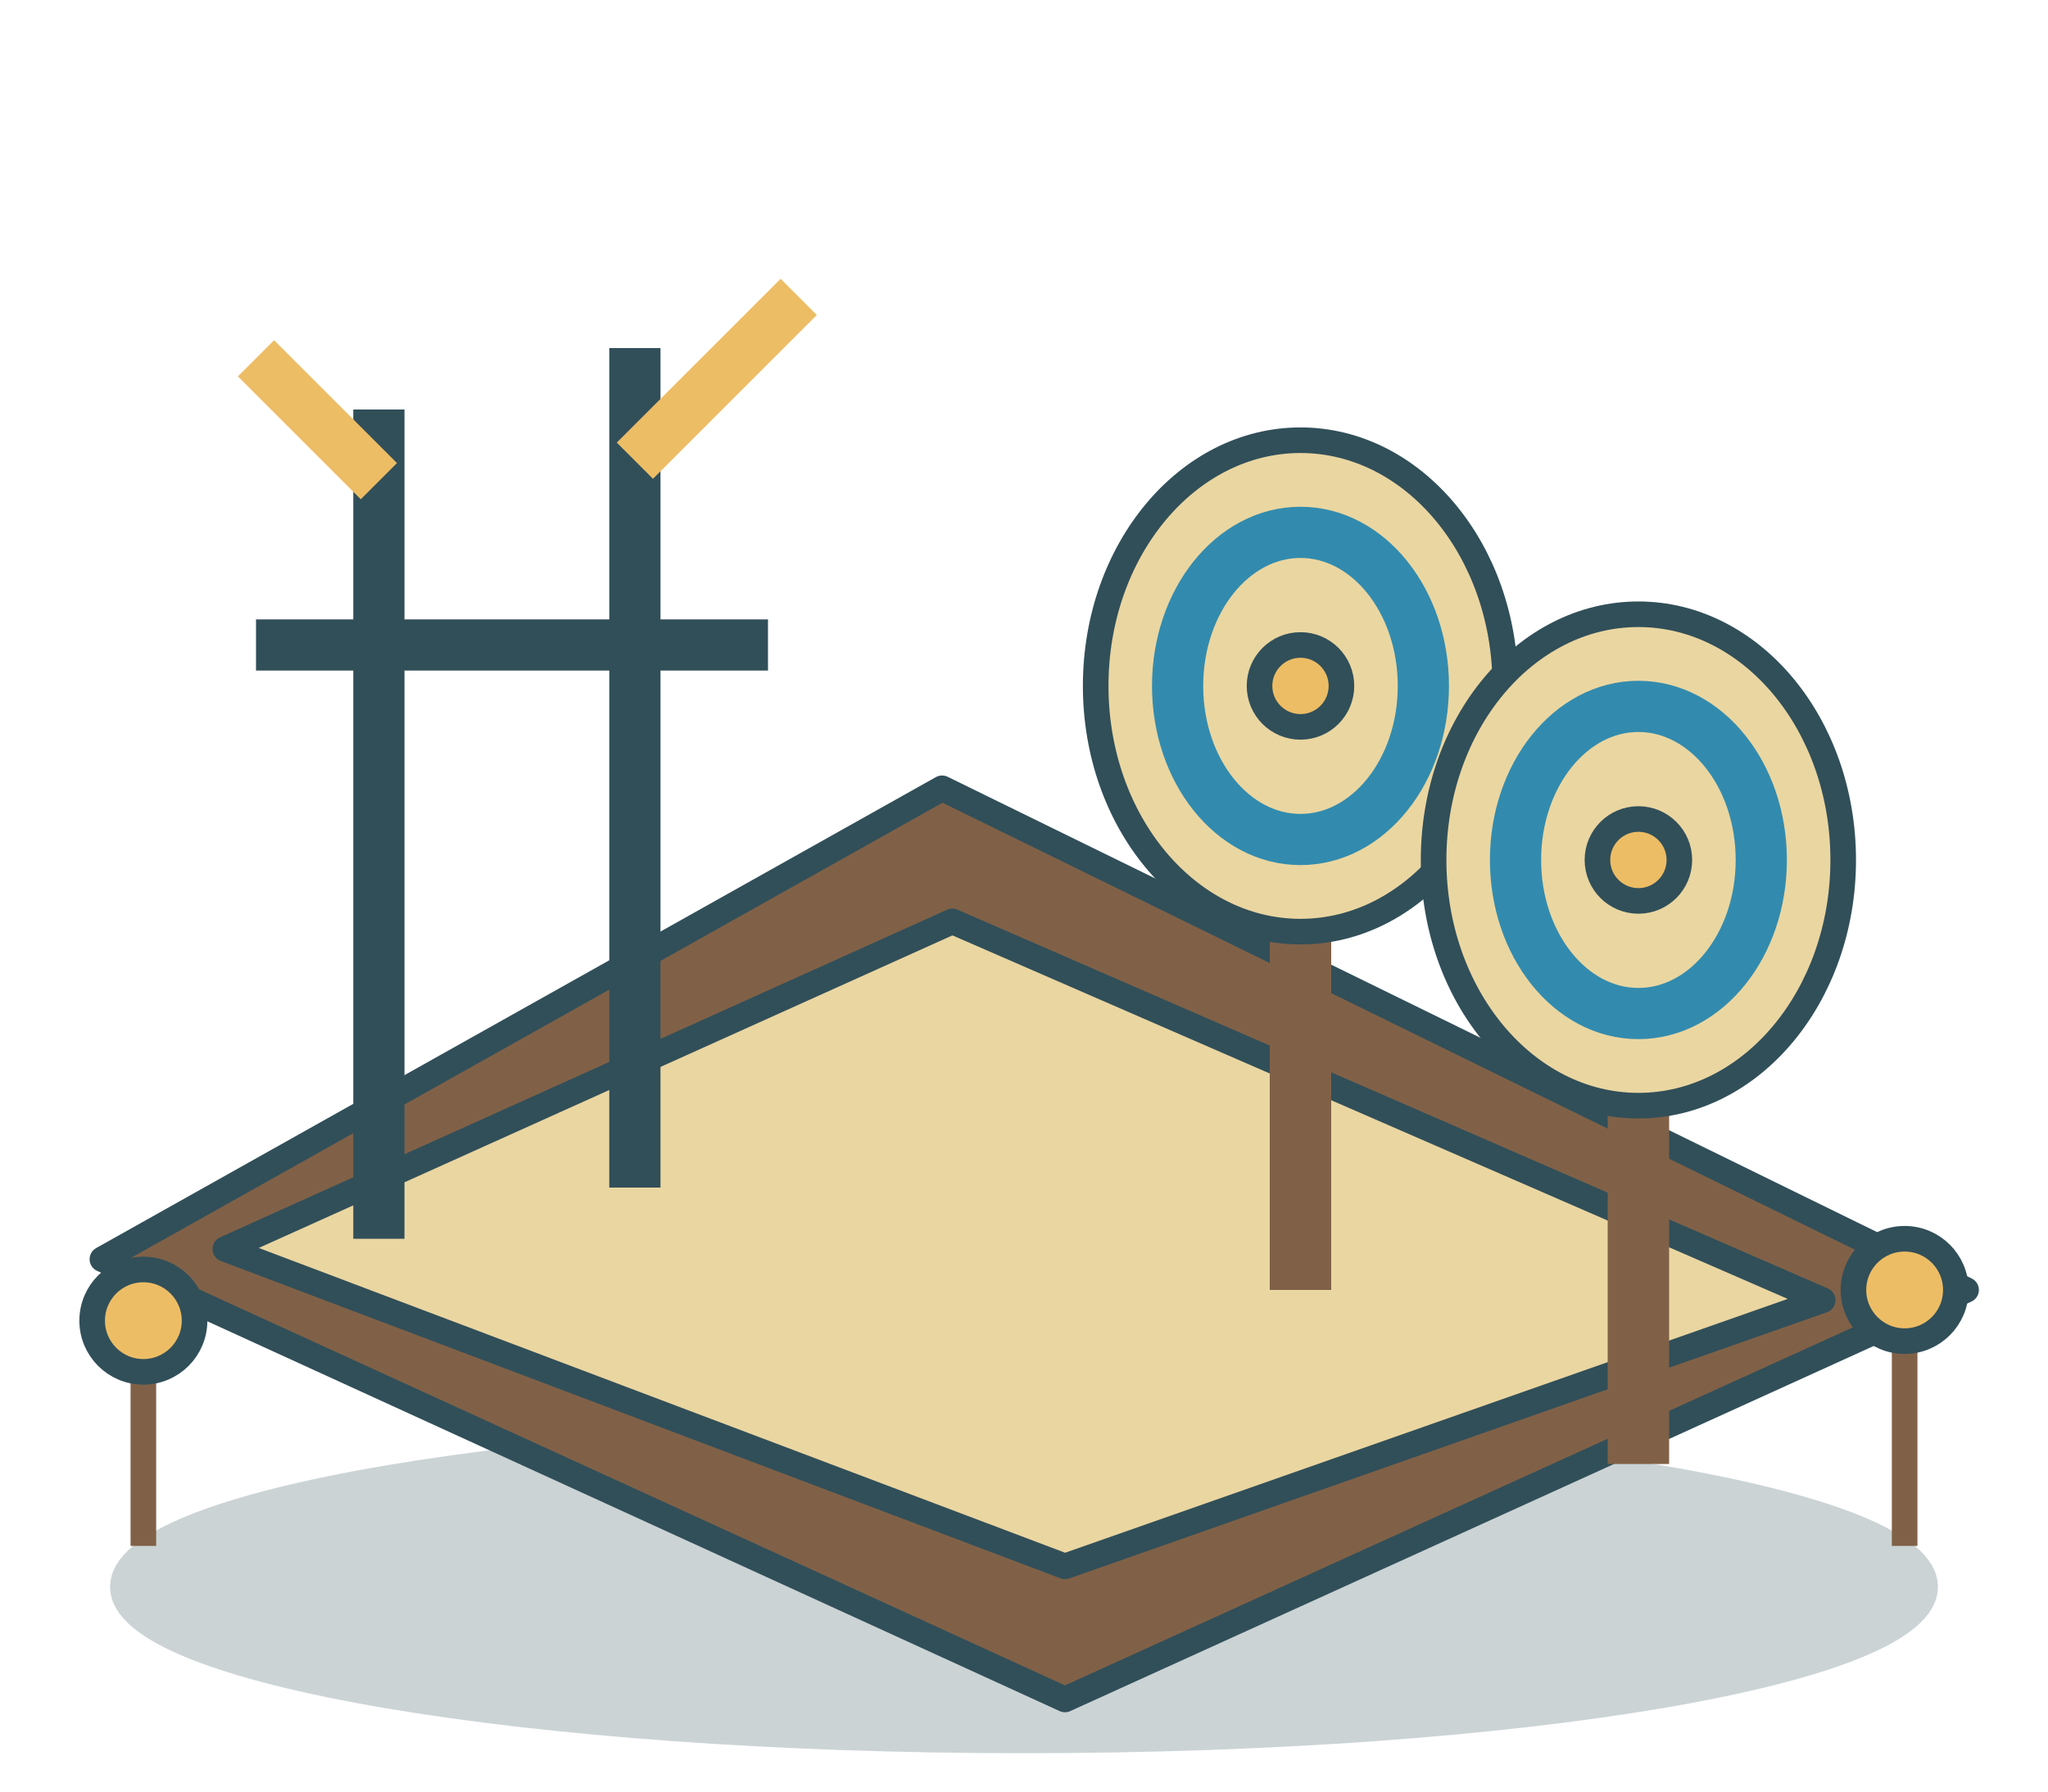
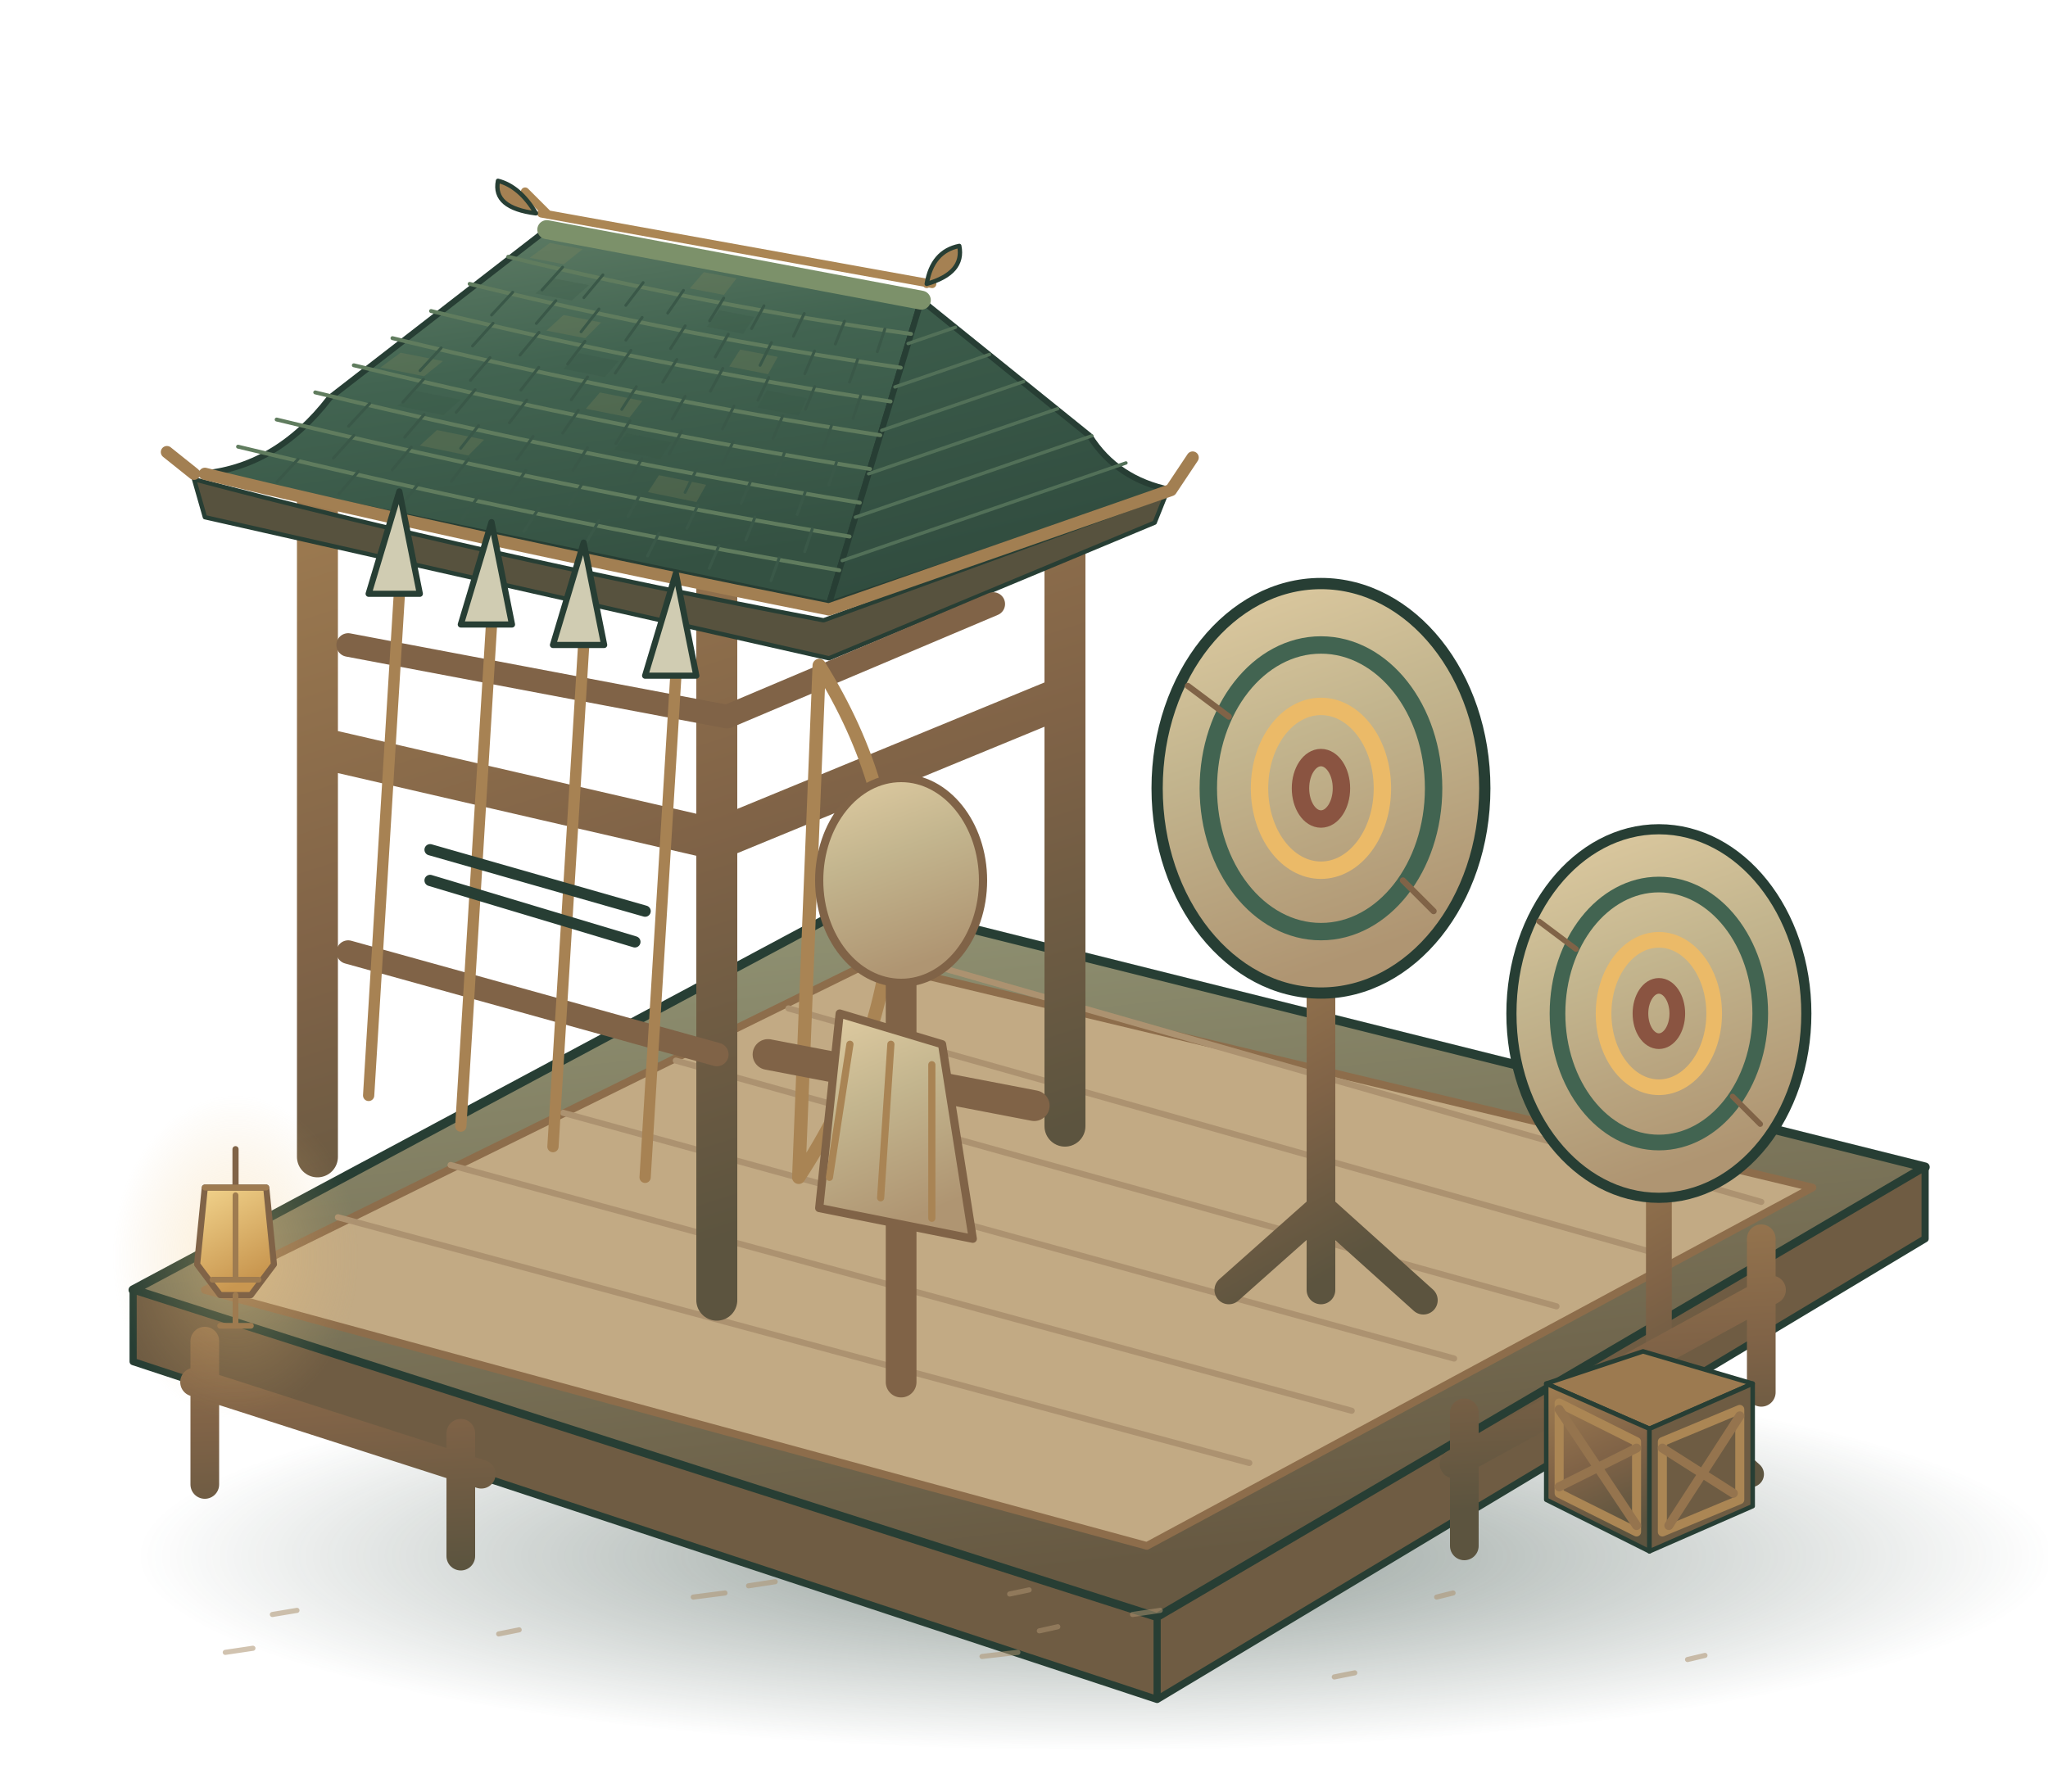
- <svg xmlns="http://www.w3.org/2000/svg" width="200" height="175" viewBox="0 0 200 175">
-   <g stroke="#314f59" stroke-width="2.5" stroke-linejoin="round">
-     <ellipse cx="100" cy="155" rx="88" ry="15" fill="#314f59" opacity=".25" />
-     <path d="M10 123L92 77L192 126L104 166Z" fill="#806147" />
-     <path d="M22 122L93 90L178 127L104 153Z" fill="#ead6a1" />
-     <path d="M37 121V40M62 116V34M25 63H75" stroke="#314f59" stroke-width="5" />
-     <path d="M37 47L25 35M62 45L78 29" stroke="#edbd65" stroke-width="5" />
-     <path d="M127 80V126" stroke="#806147" stroke-width="6" />
-     <ellipse cx="127" cy="67" rx="20" ry="24" fill="#ead6a1" />
-     <ellipse cx="127" cy="67" rx="12" ry="15" fill="none" stroke="#328bae" stroke-width="5" />
-     <circle cx="127" cy="67" r="4" fill="#edbd65" />
-     <path d="M160 97V143" stroke="#806147" stroke-width="6" />
-     <ellipse cx="160" cy="84" rx="20" ry="24" fill="#ead6a1" />
-     <ellipse cx="160" cy="84" rx="12" ry="15" fill="none" stroke="#328bae" stroke-width="5" />
-     <circle cx="160" cy="84" r="4" fill="#edbd65" />
-     <path d="M14 151V131M186 151V128" stroke="#806147" />
-     <circle cx="14" cy="129" r="5" fill="#edbd65" />
-     <circle cx="186" cy="126" r="5" fill="#edbd65" />
+ <svg xmlns="http://www.w3.org/2000/svg" width="400" height="350" viewBox="0 0 200 175">
+   <defs>
+     <linearGradient id="develop-roof" x1="0" y1="0" x2=".28" y2="1">
+       <stop offset="0%" stop-color="#648169" />
+       <stop offset="45%" stop-color="#426451" />
+       <stop offset="100%" stop-color="#345142" />
+     </linearGradient>
+     <linearGradient id="develop-roof_side" x1="0" y1="0" x2=".28" y2="1">
+       <stop offset="0%" stop-color="#3d5e4c" />
+       <stop offset="100%" stop-color="#304b3e" />
+     </linearGradient>
+     <linearGradient id="develop-wall" x1="0" y1="0" x2=".28" y2="1">
+       <stop offset="0%" stop-color="#e1cda1" />
+       <stop offset="55%" stop-color="#d8c298" />
+       <stop offset="100%" stop-color="#b79f7a" />
+     </linearGradient>
+     <linearGradient id="develop-wall_side" x1="0" y1="0" x2=".28" y2="1">
+       <stop offset="0%" stop-color="#b39a76" />
+       <stop offset="100%" stop-color="#8c896d" />
+     </linearGradient>
+     <linearGradient id="develop-wood" x1="0" y1="0" x2=".28" y2="1">
+       <stop offset="0%" stop-color="#a07d51" />
+       <stop offset="55%" stop-color="#806347" />
+       <stop offset="100%" stop-color="#5c543f" />
+     </linearGradient>
+     <linearGradient id="develop-canvas" x1="0" y1="0" x2=".28" y2="1">
+       <stop offset="0%" stop-color="#e0cca2" />
+       <stop offset="45%" stop-color="#c3b58e" />
+       <stop offset="100%" stop-color="#af9572" />
+     </linearGradient>
+     <linearGradient id="develop-canvas_side" x1="0" y1="0" x2=".28" y2="1">
+       <stop offset="0%" stop-color="#aea884" />
+       <stop offset="100%" stop-color="#787b62" />
+     </linearGradient>
+     <linearGradient id="develop-earth" x1="0" y1="0" x2=".28" y2="1">
+       <stop offset="0%" stop-color="#949878" />
+       <stop offset="100%" stop-color="#675942" />
+     </linearGradient>
+     <linearGradient id="develop-stone" x1="0" y1="0" x2=".28" y2="1">
+       <stop offset="0%" stop-color="#d9c7a2" />
+       <stop offset="100%" stop-color="#a89e7d" />
+     </linearGradient>
+     <linearGradient id="develop-cloth" x1="0" y1="0" x2=".28" y2="1">
+       <stop offset="0%" stop-color="#eec173" />
+       <stop offset="100%" stop-color="#c99e5d" />
+     </linearGradient>
+     <linearGradient id="develop-red" x1="0" y1="0" x2=".28" y2="1">
+       <stop offset="0%" stop-color="#aa6551" />
+       <stop offset="100%" stop-color="#683e32" />
+     </linearGradient>
+     <linearGradient id="develop-light" x1="0" y1="0" x2=".28" y2="1">
+       <stop offset="0%" stop-color="#ffe7a0" />
+       <stop offset="100%" stop-color="#c99750" />
+     </linearGradient>
+     <radialGradient id="develop-glow">
+       <stop stop-color="#ffd68a" stop-opacity=".34" />
+       <stop offset="1" stop-color="#e2b570" stop-opacity="0" />
+     </radialGradient>
+     <radialGradient id="develop-shadow">
+       <stop stop-color="#273e34" stop-opacity=".52" />
+       <stop offset=".58" stop-color="#273e34" stop-opacity=".22" />
+       <stop offset="1" stop-color="#273e34" stop-opacity="0" />
+     </radialGradient>
+     <pattern id="develop-grain" width="18" height="16" patternUnits="userSpaceOnUse">
+       <path d="M1 2Q9 4 17 1M0 9Q7 7 18 11M4 15Q11 12 16 15" fill="none" stroke="#ebba68" stroke-width=".55" opacity=".19" />
+     </pattern>
+     <pattern id="develop-plaster" width="17" height="13" patternUnits="userSpaceOnUse">
+       <path d="M3 3h2M11 8h3M1 11h1" stroke="#806347" opacity=".16" stroke-width=".65" />
+     </pattern>
+   </defs>
+   <g stroke-linejoin="round" stroke-linecap="round">
+     <ellipse cx="107" cy="152" rx="94" ry="19" fill="url(#develop-shadow)" />
+     <path d="M13 126L84 88L188 114L113 158Z" fill="url(#develop-earth)" stroke="#273e34" stroke-width="0.9" stroke-linejoin="round" stroke-linecap="round" />
+     <path d="M13 126V133L113 166V158ZM113 158L188 114V121L113 166Z" fill="#6f5c43" stroke="#273e34" stroke-width="0.7" stroke-linejoin="round" stroke-linecap="round" />
+     <path d="M20 126L85 94L177 116L112 151Z" fill="#c2aa84" stroke="#8d6d4b" stroke-width="0.75" stroke-linejoin="round" stroke-linecap="round" />
+     <path d="M33 118.9L122 142.9" fill="none" stroke="#ac9270" stroke-width="0.6" stroke-linejoin="round" stroke-linecap="round" />
+     <path d="M44 113.8L132 137.8" fill="none" stroke="#ac9270" stroke-width="0.6" stroke-linejoin="round" stroke-linecap="round" />
+     <path d="M55 108.7L142 132.7" fill="none" stroke="#ac9270" stroke-width="0.6" stroke-linejoin="round" stroke-linecap="round" />
+     <path d="M66 103.6L152 127.6" fill="none" stroke="#ac9270" stroke-width="0.6" stroke-linejoin="round" stroke-linecap="round" />
+     <path d="M77 98.5L162 122.5" fill="none" stroke="#ac9270" stroke-width="0.6" stroke-linejoin="round" stroke-linecap="round" />
+     <path d="M88 93.4L172 117.4" fill="none" stroke="#ac9270" stroke-width="0.6" stroke-linejoin="round" stroke-linecap="round" />
+     <path d="M31 45V113M70 55V127M104 44V110M31 73L70 82L104 68" fill="none" stroke="url(#develop-wood)" stroke-width="4" stroke-linejoin="round" stroke-linecap="round" />
+     <g transform="translate(11,6) scale(0.53)">
+       <path d="M15 77Q68 91 131 103L194 80L192 85L132 110L17 84Z" fill="#57523e" stroke="#273e34" stroke-width="0.8" stroke-linejoin="round" stroke-linecap="round" />
+       <path d="M16 76Q30 75 40 62L80 31L149 44L132 100Z" fill="url(#develop-roof)" stroke="#273e34" stroke-width="1.1" stroke-linejoin="round" stroke-linecap="round" />
+       <path d="M149 44L180 69Q185 77 195 79L132 100Z" fill="url(#develop-roof_side)" stroke="#273e34" stroke-width="1.1" stroke-linejoin="round" stroke-linecap="round" />
+       <path d="M80.56 33.46L86.59 34.60L83.12 37.38L76.85 36.19Z" fill="#8e8b5b" stroke="none" stroke-width="1" stroke-linejoin="round" stroke-linecap="round" opacity=".23" />
+       <path d="M108.93 38.84L114.96 39.98L112.62 43.03L106.35 41.83Z" fill="#8e8b5b" stroke="none" stroke-width="1" stroke-linejoin="round" stroke-linecap="round" opacity=".23" />
+       <path d="M81.30 39.98L87.77 41.23L84.58 44.08L77.87 42.77Z" fill="#365344" stroke="none" stroke-width="1" stroke-linejoin="round" stroke-linecap="round" opacity=".23" />
+       <path d="M111.76 45.85L118.24 47.09L116.17 50.21L109.46 48.91Z" fill="#365344" stroke="none" stroke-width="1" stroke-linejoin="round" stroke-linecap="round" opacity=".23" />
+       <path d="M83.08 46.74L90.00 48.10L87.09 51.01L79.93 49.61Z" fill="#8e8b5b" stroke="none" stroke-width="1" stroke-linejoin="round" stroke-linecap="round" opacity=".23" />
+       <path d="M115.63 53.10L122.55 54.45L120.77 57.64L113.61 56.23Z" fill="#8e8b5b" stroke="none" stroke-width="1" stroke-linejoin="round" stroke-linecap="round" opacity=".23" />
+       <path d="M85.91 53.76L93.27 55.21L90.65 58.19L83.05 56.68Z" fill="#365344" stroke="none" stroke-width="1" stroke-linejoin="round" stroke-linecap="round" opacity=".23" />
+       <path d="M120.55 60.60L127.91 62.06L126.41 65.31L118.81 63.80Z" fill="#365344" stroke="none" stroke-width="1" stroke-linejoin="round" stroke-linecap="round" opacity=".23" />
+       <path d="M53.06 53.68L60.86 55.23L57.39 58.02L49.34 56.41Z" fill="#8e8b5b" stroke="none" stroke-width="1" stroke-linejoin="round" stroke-linecap="round" opacity=".23" />
+       <path d="M89.78 61.01L97.59 62.57L95.24 65.62L87.20 64.01Z" fill="#8e8b5b" stroke="none" stroke-width="1" stroke-linejoin="round" stroke-linecap="round" opacity=".23" />
+       <path d="M55.88 60.69L64.13 62.35L60.94 65.20L52.45 63.48Z" fill="#365344" stroke="none" stroke-width="1" stroke-linejoin="round" stroke-linecap="round" opacity=".23" />
+       <path d="M94.70 68.51L102.95 70.17L100.89 73.29L92.40 71.57Z" fill="#365344" stroke="none" stroke-width="1" stroke-linejoin="round" stroke-linecap="round" opacity=".23" />
+       <path d="M59.76 67.94L68.45 69.71L65.54 72.63L56.61 70.80Z" fill="#8e8b5b" stroke="none" stroke-width="1" stroke-linejoin="round" stroke-linecap="round" opacity=".23" />
+       <path d="M100.66 76.26L109.36 78.02L107.57 81.21L98.64 79.38Z" fill="#8e8b5b" stroke="none" stroke-width="1" stroke-linejoin="round" stroke-linecap="round" opacity=".23" />
+       <path d="M72.89 36.00Q110.00 45.11 147.11 50.22" fill="none" stroke="#607c5e" stroke-width="0.72" stroke-linejoin="round" stroke-linecap="round" />
+       <path d="M82.91 37.92l-3.79 4.2" fill="none" stroke="#3a5848" stroke-width="0.53" stroke-linejoin="round" stroke-linecap="round" />
+       <path d="M90.33 39.34l-3.50 4.2" fill="none" stroke="#3a5848" stroke-width="0.53" stroke-linejoin="round" stroke-linecap="round" />
+       <path d="M97.75 40.76l-3.20 4.2" fill="none" stroke="#3a5848" stroke-width="0.53" stroke-linejoin="round" stroke-linecap="round" />
+       <path d="M105.18 42.19l-2.90 4.2" fill="none" stroke="#3a5848" stroke-width="0.53" stroke-linejoin="round" stroke-linecap="round" />
+       <path d="M112.60 43.61l-2.60 4.2" fill="none" stroke="#3a5848" stroke-width="0.53" stroke-linejoin="round" stroke-linecap="round" />
+       <path d="M120.02 45.03l-2.29 4.2" fill="none" stroke="#3a5848" stroke-width="0.53" stroke-linejoin="round" stroke-linecap="round" />
+       <path d="M127.44 46.45l-2.00 4.2" fill="none" stroke="#3a5848" stroke-width="0.53" stroke-linejoin="round" stroke-linecap="round" />
+       <path d="M134.86 47.88l-1.70 4.2" fill="none" stroke="#3a5848" stroke-width="0.53" stroke-linejoin="round" stroke-linecap="round" />
+       <path d="M142.29 49.30l-1.40 4.2" fill="none" stroke="#3a5848" stroke-width="0.53" stroke-linejoin="round" stroke-linecap="round" />
+       <path d="M65.78 41.00Q105.50 50.72 145.22 56.44" fill="none" stroke="#607c5e" stroke-width="0.72" stroke-linejoin="round" stroke-linecap="round" />
+       <path d="M73.72 42.54l-3.90 4.2" fill="none" stroke="#3a5848" stroke-width="0.53" stroke-linejoin="round" stroke-linecap="round" />
+       <path d="M81.67 44.09l-3.60 4.2" fill="none" stroke="#3a5848" stroke-width="0.53" stroke-linejoin="round" stroke-linecap="round" />
+       <path d="M89.61 45.63l-3.30 4.2" fill="none" stroke="#3a5848" stroke-width="0.53" stroke-linejoin="round" stroke-linecap="round" />
+       <path d="M97.56 47.18l-3.00 4.2" fill="none" stroke="#3a5848" stroke-width="0.53" stroke-linejoin="round" stroke-linecap="round" />
+       <path d="M105.50 48.72l-2.70 4.2" fill="none" stroke="#3a5848" stroke-width="0.53" stroke-linejoin="round" stroke-linecap="round" />
+       <path d="M113.44 50.27l-2.40 4.2" fill="none" stroke="#3a5848" stroke-width="0.53" stroke-linejoin="round" stroke-linecap="round" />
+       <path d="M121.39 51.81l-2.10 4.2" fill="none" stroke="#3a5848" stroke-width="0.53" stroke-linejoin="round" stroke-linecap="round" />
+       <path d="M129.33 53.36l-1.80 4.2" fill="none" stroke="#3a5848" stroke-width="0.53" stroke-linejoin="round" stroke-linecap="round" />
+       <path d="M137.28 54.90l-1.50 4.2" fill="none" stroke="#3a5848" stroke-width="0.53" stroke-linejoin="round" stroke-linecap="round" />
+       <path d="M58.67 46.00Q101.00 56.33 143.33 62.67" fill="none" stroke="#607c5e" stroke-width="0.72" stroke-linejoin="round" stroke-linecap="round" />
+       <path d="M70.10 48.25l-3.79 4.2" fill="none" stroke="#3a5848" stroke-width="0.53" stroke-linejoin="round" stroke-linecap="round" />
+       <path d="M78.56 49.92l-3.50 4.2" fill="none" stroke="#3a5848" stroke-width="0.53" stroke-linejoin="round" stroke-linecap="round" />
+       <path d="M87.03 51.58l-3.20 4.2" fill="none" stroke="#3a5848" stroke-width="0.53" stroke-linejoin="round" stroke-linecap="round" />
+       <path d="M95.50 53.25l-2.90 4.2" fill="none" stroke="#3a5848" stroke-width="0.53" stroke-linejoin="round" stroke-linecap="round" />
+       <path d="M103.96 54.92l-2.60 4.2" fill="none" stroke="#3a5848" stroke-width="0.53" stroke-linejoin="round" stroke-linecap="round" />
+       <path d="M112.43 56.58l-2.29 4.2" fill="none" stroke="#3a5848" stroke-width="0.53" stroke-linejoin="round" stroke-linecap="round" />
+       <path d="M120.90 58.25l-2.00 4.2" fill="none" stroke="#3a5848" stroke-width="0.53" stroke-linejoin="round" stroke-linecap="round" />
+       <path d="M129.36 59.92l-1.70 4.2" fill="none" stroke="#3a5848" stroke-width="0.53" stroke-linejoin="round" stroke-linecap="round" />
+       <path d="M137.83 61.58l-1.40 4.2" fill="none" stroke="#3a5848" stroke-width="0.53" stroke-linejoin="round" stroke-linecap="round" />
+       <path d="M51.56 51.00Q96.50 61.94 141.44 68.89" fill="none" stroke="#607c5e" stroke-width="0.72" stroke-linejoin="round" stroke-linecap="round" />
+       <path d="M60.54 52.79l-3.90 4.2" fill="none" stroke="#3a5848" stroke-width="0.53" stroke-linejoin="round" stroke-linecap="round" />
+       <path d="M69.53 54.58l-3.60 4.2" fill="none" stroke="#3a5848" stroke-width="0.53" stroke-linejoin="round" stroke-linecap="round" />
+       <path d="M78.52 56.37l-3.30 4.2" fill="none" stroke="#3a5848" stroke-width="0.53" stroke-linejoin="round" stroke-linecap="round" />
+       <path d="M87.51 58.16l-3.00 4.2" fill="none" stroke="#3a5848" stroke-width="0.53" stroke-linejoin="round" stroke-linecap="round" />
+       <path d="M96.50 59.94l-2.70 4.2" fill="none" stroke="#3a5848" stroke-width="0.53" stroke-linejoin="round" stroke-linecap="round" />
+       <path d="M105.49 61.73l-2.40 4.2" fill="none" stroke="#3a5848" stroke-width="0.53" stroke-linejoin="round" stroke-linecap="round" />
+       <path d="M114.48 63.52l-2.10 4.2" fill="none" stroke="#3a5848" stroke-width="0.53" stroke-linejoin="round" stroke-linecap="round" />
+       <path d="M123.47 65.31l-1.80 4.2" fill="none" stroke="#3a5848" stroke-width="0.53" stroke-linejoin="round" stroke-linecap="round" />
+       <path d="M132.46 67.10l-1.50 4.2" fill="none" stroke="#3a5848" stroke-width="0.53" stroke-linejoin="round" stroke-linecap="round" />
+       <path d="M44.44 56.00Q92.00 67.56 139.56 75.11" fill="none" stroke="#607c5e" stroke-width="0.72" stroke-linejoin="round" stroke-linecap="round" />
+       <path d="M57.28 58.58l-3.79 4.2" fill="none" stroke="#3a5848" stroke-width="0.53" stroke-linejoin="round" stroke-linecap="round" />
+       <path d="M66.80 60.49l-3.50 4.2" fill="none" stroke="#3a5848" stroke-width="0.53" stroke-linejoin="round" stroke-linecap="round" />
+       <path d="M76.31 62.40l-3.20 4.2" fill="none" stroke="#3a5848" stroke-width="0.53" stroke-linejoin="round" stroke-linecap="round" />
+       <path d="M85.82 64.31l-2.90 4.2" fill="none" stroke="#3a5848" stroke-width="0.53" stroke-linejoin="round" stroke-linecap="round" />
+       <path d="M95.33 66.22l-2.60 4.2" fill="none" stroke="#3a5848" stroke-width="0.53" stroke-linejoin="round" stroke-linecap="round" />
+       <path d="M104.84 68.14l-2.29 4.2" fill="none" stroke="#3a5848" stroke-width="0.53" stroke-linejoin="round" stroke-linecap="round" />
+       <path d="M114.35 70.05l-2.00 4.2" fill="none" stroke="#3a5848" stroke-width="0.53" stroke-linejoin="round" stroke-linecap="round" />
+       <path d="M123.86 71.96l-1.70 4.2" fill="none" stroke="#3a5848" stroke-width="0.53" stroke-linejoin="round" stroke-linecap="round" />
+       <path d="M133.37 73.87l-1.40 4.2" fill="none" stroke="#3a5848" stroke-width="0.53" stroke-linejoin="round" stroke-linecap="round" />
+       <path d="M37.33 61.00Q87.50 73.17 137.67 81.33" fill="none" stroke="#607c5e" stroke-width="0.72" stroke-linejoin="round" stroke-linecap="round" />
+       <path d="M47.37 63.03l-3.90 4.2" fill="none" stroke="#3a5848" stroke-width="0.53" stroke-linejoin="round" stroke-linecap="round" />
+       <path d="M57.40 65.07l-3.60 4.2" fill="none" stroke="#3a5848" stroke-width="0.53" stroke-linejoin="round" stroke-linecap="round" />
+       <path d="M67.43 67.10l-3.30 4.2" fill="none" stroke="#3a5848" stroke-width="0.53" stroke-linejoin="round" stroke-linecap="round" />
+       <path d="M77.47 69.13l-3.00 4.2" fill="none" stroke="#3a5848" stroke-width="0.53" stroke-linejoin="round" stroke-linecap="round" />
+       <path d="M87.50 71.17l-2.70 4.2" fill="none" stroke="#3a5848" stroke-width="0.53" stroke-linejoin="round" stroke-linecap="round" />
+       <path d="M97.53 73.20l-2.40 4.2" fill="none" stroke="#3a5848" stroke-width="0.53" stroke-linejoin="round" stroke-linecap="round" />
+       <path d="M107.57 75.23l-2.10 4.2" fill="none" stroke="#3a5848" stroke-width="0.53" stroke-linejoin="round" stroke-linecap="round" />
+       <path d="M117.60 77.27l-1.80 4.2" fill="none" stroke="#3a5848" stroke-width="0.53" stroke-linejoin="round" stroke-linecap="round" />
+       <path d="M127.63 79.30l-1.50 4.2" fill="none" stroke="#3a5848" stroke-width="0.53" stroke-linejoin="round" stroke-linecap="round" />
+       <path d="M30.22 66.00Q83.00 78.78 135.78 87.56" fill="none" stroke="#607c5e" stroke-width="0.72" stroke-linejoin="round" stroke-linecap="round" />
+       <path d="M44.47 68.91l-3.79 4.2" fill="none" stroke="#3a5848" stroke-width="0.53" stroke-linejoin="round" stroke-linecap="round" />
+       <path d="M55.03 71.07l-3.50 4.2" fill="none" stroke="#3a5848" stroke-width="0.53" stroke-linejoin="round" stroke-linecap="round" />
+       <path d="M65.58 73.22l-3.20 4.2" fill="none" stroke="#3a5848" stroke-width="0.53" stroke-linejoin="round" stroke-linecap="round" />
+       <path d="M76.14 75.38l-2.90 4.2" fill="none" stroke="#3a5848" stroke-width="0.53" stroke-linejoin="round" stroke-linecap="round" />
+       <path d="M86.69 77.53l-2.60 4.2" fill="none" stroke="#3a5848" stroke-width="0.53" stroke-linejoin="round" stroke-linecap="round" />
+       <path d="M97.25 79.69l-2.29 4.2" fill="none" stroke="#3a5848" stroke-width="0.53" stroke-linejoin="round" stroke-linecap="round" />
+       <path d="M107.81 81.84l-2.00 4.2" fill="none" stroke="#3a5848" stroke-width="0.53" stroke-linejoin="round" stroke-linecap="round" />
+       <path d="M118.36 84.00l-1.70 4.2" fill="none" stroke="#3a5848" stroke-width="0.53" stroke-linejoin="round" stroke-linecap="round" />
+       <path d="M128.92 86.15l-1.40 4.2" fill="none" stroke="#3a5848" stroke-width="0.53" stroke-linejoin="round" stroke-linecap="round" />
+       <path d="M23.11 71.00Q78.50 84.39 133.89 93.78" fill="none" stroke="#607c5e" stroke-width="0.72" stroke-linejoin="round" stroke-linecap="round" />
+       <path d="M34.19 73.28l-3.90 4.2" fill="none" stroke="#3a5848" stroke-width="0.53" stroke-linejoin="round" stroke-linecap="round" />
+       <path d="M45.27 75.56l-3.60 4.2" fill="none" stroke="#3a5848" stroke-width="0.53" stroke-linejoin="round" stroke-linecap="round" />
+       <path d="M56.34 77.83l-3.30 4.2" fill="none" stroke="#3a5848" stroke-width="0.53" stroke-linejoin="round" stroke-linecap="round" />
+       <path d="M67.42 80.11l-3.00 4.2" fill="none" stroke="#3a5848" stroke-width="0.53" stroke-linejoin="round" stroke-linecap="round" />
+       <path d="M78.50 82.39l-2.70 4.2" fill="none" stroke="#3a5848" stroke-width="0.53" stroke-linejoin="round" stroke-linecap="round" />
+       <path d="M89.58 84.67l-2.40 4.2" fill="none" stroke="#3a5848" stroke-width="0.53" stroke-linejoin="round" stroke-linecap="round" />
+       <path d="M100.66 86.94l-2.10 4.2" fill="none" stroke="#3a5848" stroke-width="0.53" stroke-linejoin="round" stroke-linecap="round" />
+       <path d="M111.73 89.22l-1.80 4.2" fill="none" stroke="#3a5848" stroke-width="0.53" stroke-linejoin="round" stroke-linecap="round" />
+       <path d="M122.81 91.50l-1.50 4.2" fill="none" stroke="#3a5848" stroke-width="0.53" stroke-linejoin="round" stroke-linecap="round" />
+       <path d="M155.29 49.00L146.57 52.00" fill="none" stroke="#527058" stroke-width="0.62" stroke-linejoin="round" stroke-linecap="round" />
+       <path d="M161.57 54.00L144.14 60.00" fill="none" stroke="#527058" stroke-width="0.62" stroke-linejoin="round" stroke-linecap="round" />
+       <path d="M167.86 59.00L141.71 68.00" fill="none" stroke="#527058" stroke-width="0.62" stroke-linejoin="round" stroke-linecap="round" />
+       <path d="M174.14 64.00L139.29 76.00" fill="none" stroke="#527058" stroke-width="0.62" stroke-linejoin="round" stroke-linecap="round" />
+       <path d="M180.43 69.00L136.86 84.00" fill="none" stroke="#527058" stroke-width="0.62" stroke-linejoin="round" stroke-linecap="round" />
+       <path d="M186.71 74.00L134.43 92.00" fill="none" stroke="#527058" stroke-width="0.62" stroke-linejoin="round" stroke-linecap="round" />
+       <path d="M17 76Q62 87 132 101L195 79M15 76L10 72M195 79L199 73" fill="none" stroke="#a27f52" stroke-width="2.25" stroke-linejoin="round" stroke-linecap="round" />
+       <path d="M80 31L149 44" fill="none" stroke="#7c916a" stroke-width="3.5" stroke-linejoin="round" stroke-linecap="round" />
+       <path d="M79 28L151 41M80 28L76 24M150 41L154 38" fill="none" stroke="#ab8654" stroke-width="1.55" stroke-linejoin="round" stroke-linecap="round" />
+       <path d="M78 28Q70 27 71 22Q75 23 78 28M150 41Q157 39 156 34Q151 35 150 41" fill="#a58153" stroke="#273e34" stroke-width="0.8" stroke-linejoin="round" stroke-linecap="round" />
+     </g>
+     <path d="M34 63L71 70L97 59M34 93L70 103" fill="none" stroke="#806347" stroke-width="2.3" stroke-linejoin="round" stroke-linecap="round" />
+     <path d="M39 58L36 107" fill="none" stroke="#a78253" stroke-width="1.1" stroke-linejoin="round" stroke-linecap="round" />
+     <path d="M39 48l-3 10h5Z" fill="#d0ccb2" stroke="#273e34" stroke-width="0.6" stroke-linejoin="round" stroke-linecap="round" />
+     <path d="M48 61L45 110" fill="none" stroke="#a78253" stroke-width="1.1" stroke-linejoin="round" stroke-linecap="round" />
+     <path d="M48 51l-3 10h5Z" fill="#d0ccb2" stroke="#273e34" stroke-width="0.6" stroke-linejoin="round" stroke-linecap="round" />
+     <path d="M57 63L54 112" fill="none" stroke="#a78253" stroke-width="1.1" stroke-linejoin="round" stroke-linecap="round" />
+     <path d="M57 53l-3 10h5Z" fill="#d0ccb2" stroke="#273e34" stroke-width="0.6" stroke-linejoin="round" stroke-linecap="round" />
+     <path d="M66 66L63 115" fill="none" stroke="#a78253" stroke-width="1.1" stroke-linejoin="round" stroke-linecap="round" />
+     <path d="M66 56l-3 10h5Z" fill="#d0ccb2" stroke="#273e34" stroke-width="0.6" stroke-linejoin="round" stroke-linecap="round" />
+     <path d="M42 83L63 89M42 86L62 92" fill="none" stroke="#273e34" stroke-width="1.1" stroke-linejoin="round" stroke-linecap="round" />
+     <path d="M80 65Q95 89 78 115M80 65L78 115" fill="none" stroke="#a98454" stroke-width="1.3" stroke-linejoin="round" stroke-linecap="round" />
+     <path d="M88 86V135M75 103L101 108" fill="none" stroke="#806347" stroke-width="3" stroke-linejoin="round" stroke-linecap="round" />
+     <ellipse cx="88" cy="86" rx="8" ry="10" fill="url(#develop-canvas)" stroke="#806347" stroke-width=".8" />
+     <path d="M82 99L92 102L95 121L80 118Z" fill="url(#develop-canvas)" stroke="#806347" stroke-width="0.8" stroke-linejoin="round" stroke-linecap="round" />
+     <path d="M83 102l-2 13M87 102l-1 15M91 104v15" fill="none" stroke="#a98454" stroke-width="0.7" stroke-linejoin="round" stroke-linecap="round" />
+     <g transform="translate(129,77) scale(1)">
+       <path d="M0 12V49M0 41L-9 49M0 41L10 50" fill="none" stroke="url(#develop-wood)" stroke-width="2.8" stroke-linejoin="round" stroke-linecap="round" />
+       <ellipse rx="16" ry="20" fill="url(#develop-canvas)" stroke="#273e34" stroke-width="1.1" />
+       <ellipse rx="11" ry="14" fill="none" stroke="#426451" stroke-width="1.7" />
+       <ellipse rx="6" ry="8" fill="none" stroke="#ebba68" stroke-width="1.7" />
+       <ellipse rx="2" ry="3" fill="none" stroke="#8a5441" stroke-width="1.7" />
+       <path d="M-13 -10L-9 -7M11 12L8 9" fill="none" stroke="#806347" stroke-width="0.6" stroke-linejoin="round" stroke-linecap="round" />
+     </g>
+     <g transform="translate(162,99) scale(0.9)">
+       <path d="M0 12V49M0 41L-9 49M0 41L10 50" fill="none" stroke="url(#develop-wood)" stroke-width="2.8" stroke-linejoin="round" stroke-linecap="round" />
+       <ellipse rx="16" ry="20" fill="url(#develop-canvas)" stroke="#273e34" stroke-width="1.1" />
+       <ellipse rx="11" ry="14" fill="none" stroke="#426451" stroke-width="1.7" />
+       <ellipse rx="6" ry="8" fill="none" stroke="#ebba68" stroke-width="1.7" />
+       <ellipse rx="2" ry="3" fill="none" stroke="#8a5441" stroke-width="1.7" />
+       <path d="M-13 -10L-9 -7M11 12L8 9" fill="none" stroke="#806347" stroke-width="0.6" stroke-linejoin="round" stroke-linecap="round" />
+     </g>
+     <path d="M19 135L47 144M20 131V145M45 140V152M142 143L173 126M143 138V151M172 121V136" fill="none" stroke="url(#develop-wood)" stroke-width="2.8" stroke-linejoin="round" stroke-linecap="round" />
+     <g transform="translate(23,119) scale(0.75)">
+       <ellipse cx="0" cy="5" rx="16" ry="21" fill="url(#develop-glow)" />
+       <path d="M0 -9V-4M-4 -4H4L5 6L2 10H-2L-5 6Z" fill="url(#develop-light)" stroke="#806347" stroke-width="0.8" stroke-linejoin="round" stroke-linecap="round" />
+       <path d="M-4 -4H4M-3 8H3M0 10V14M-2 14H2M0 -3V8" fill="none" stroke="#9e7b50" stroke-width="0.75" stroke-linejoin="round" stroke-linecap="round" />
+     </g>
+     <g transform="translate(151,132) scale(0.63)">
+       <path d="M0 5L15 0L32 5L16 12Z" fill="#9c7a50" stroke="#273e34" stroke-width="0.7" stroke-linejoin="round" stroke-linecap="round" />
+       <path d="M0 5L16 12V31L0 23Z" fill="url(#develop-wood)" stroke="#273e34" stroke-width="0.7" stroke-linejoin="round" stroke-linecap="round" />
+       <path d="M16 12L32 5V24L16 31Z" fill="#6e5c43" stroke="#273e34" stroke-width="0.7" stroke-linejoin="round" stroke-linecap="round" />
+       <path d="M2 8L14 14V28L2 22ZM18 14L30 9V23L18 28Z" fill="none" stroke="#ab8654" stroke-width="1.4" stroke-linejoin="round" stroke-linecap="round" />
+       <path d="M2 9L14 27M14 15L2 21M18 15L29 22M30 10L19 27" fill="none" stroke="#95744e" stroke-width="1.4" stroke-linejoin="round" stroke-linecap="round" />
+     </g>
+     <path d="M101.5 159.3l1.8 -.4" fill="none" stroke="#ac9270" stroke-width="0.5" stroke-linejoin="round" stroke-linecap="round" opacity=".55" />
+     <path d="M95.9 161.8l3.5 -.4" fill="none" stroke="#ac9270" stroke-width="0.5" stroke-linejoin="round" stroke-linecap="round" opacity=".55" />
+     <path d="M67.7 156.0l3.1 -.4" fill="none" stroke="#ac9270" stroke-width="0.5" stroke-linejoin="round" stroke-linecap="round" opacity=".55" />
+     <path d="M130.3 163.8l2.0 -.4" fill="none" stroke="#ac9270" stroke-width="0.5" stroke-linejoin="round" stroke-linecap="round" opacity=".55" />
+     <path d="M164.8 162.1l1.7 -.4" fill="none" stroke="#ac9270" stroke-width="0.5" stroke-linejoin="round" stroke-linecap="round" opacity=".55" />
+     <path d="M22.0 161.4l2.7 -.4" fill="none" stroke="#ac9270" stroke-width="0.5" stroke-linejoin="round" stroke-linecap="round" opacity=".55" />
+     <path d="M110.6 157.7l2.7 -.4" fill="none" stroke="#ac9270" stroke-width="0.5" stroke-linejoin="round" stroke-linecap="round" opacity=".55" />
+     <path d="M73.1 154.9l2.6 -.4" fill="none" stroke="#ac9270" stroke-width="0.5" stroke-linejoin="round" stroke-linecap="round" opacity=".55" />
+     <path d="M98.6 155.7l1.9 -.4" fill="none" stroke="#ac9270" stroke-width="0.5" stroke-linejoin="round" stroke-linecap="round" opacity=".55" />
+     <path d="M140.3 156.0l1.6 -.4" fill="none" stroke="#ac9270" stroke-width="0.5" stroke-linejoin="round" stroke-linecap="round" opacity=".55" />
+     <path d="M26.6 157.7l2.4 -.4" fill="none" stroke="#ac9270" stroke-width="0.5" stroke-linejoin="round" stroke-linecap="round" opacity=".55" />
+     <path d="M48.7 159.6l2.0 -.4" fill="none" stroke="#ac9270" stroke-width="0.5" stroke-linejoin="round" stroke-linecap="round" opacity=".55" />
  </g>
</svg>
